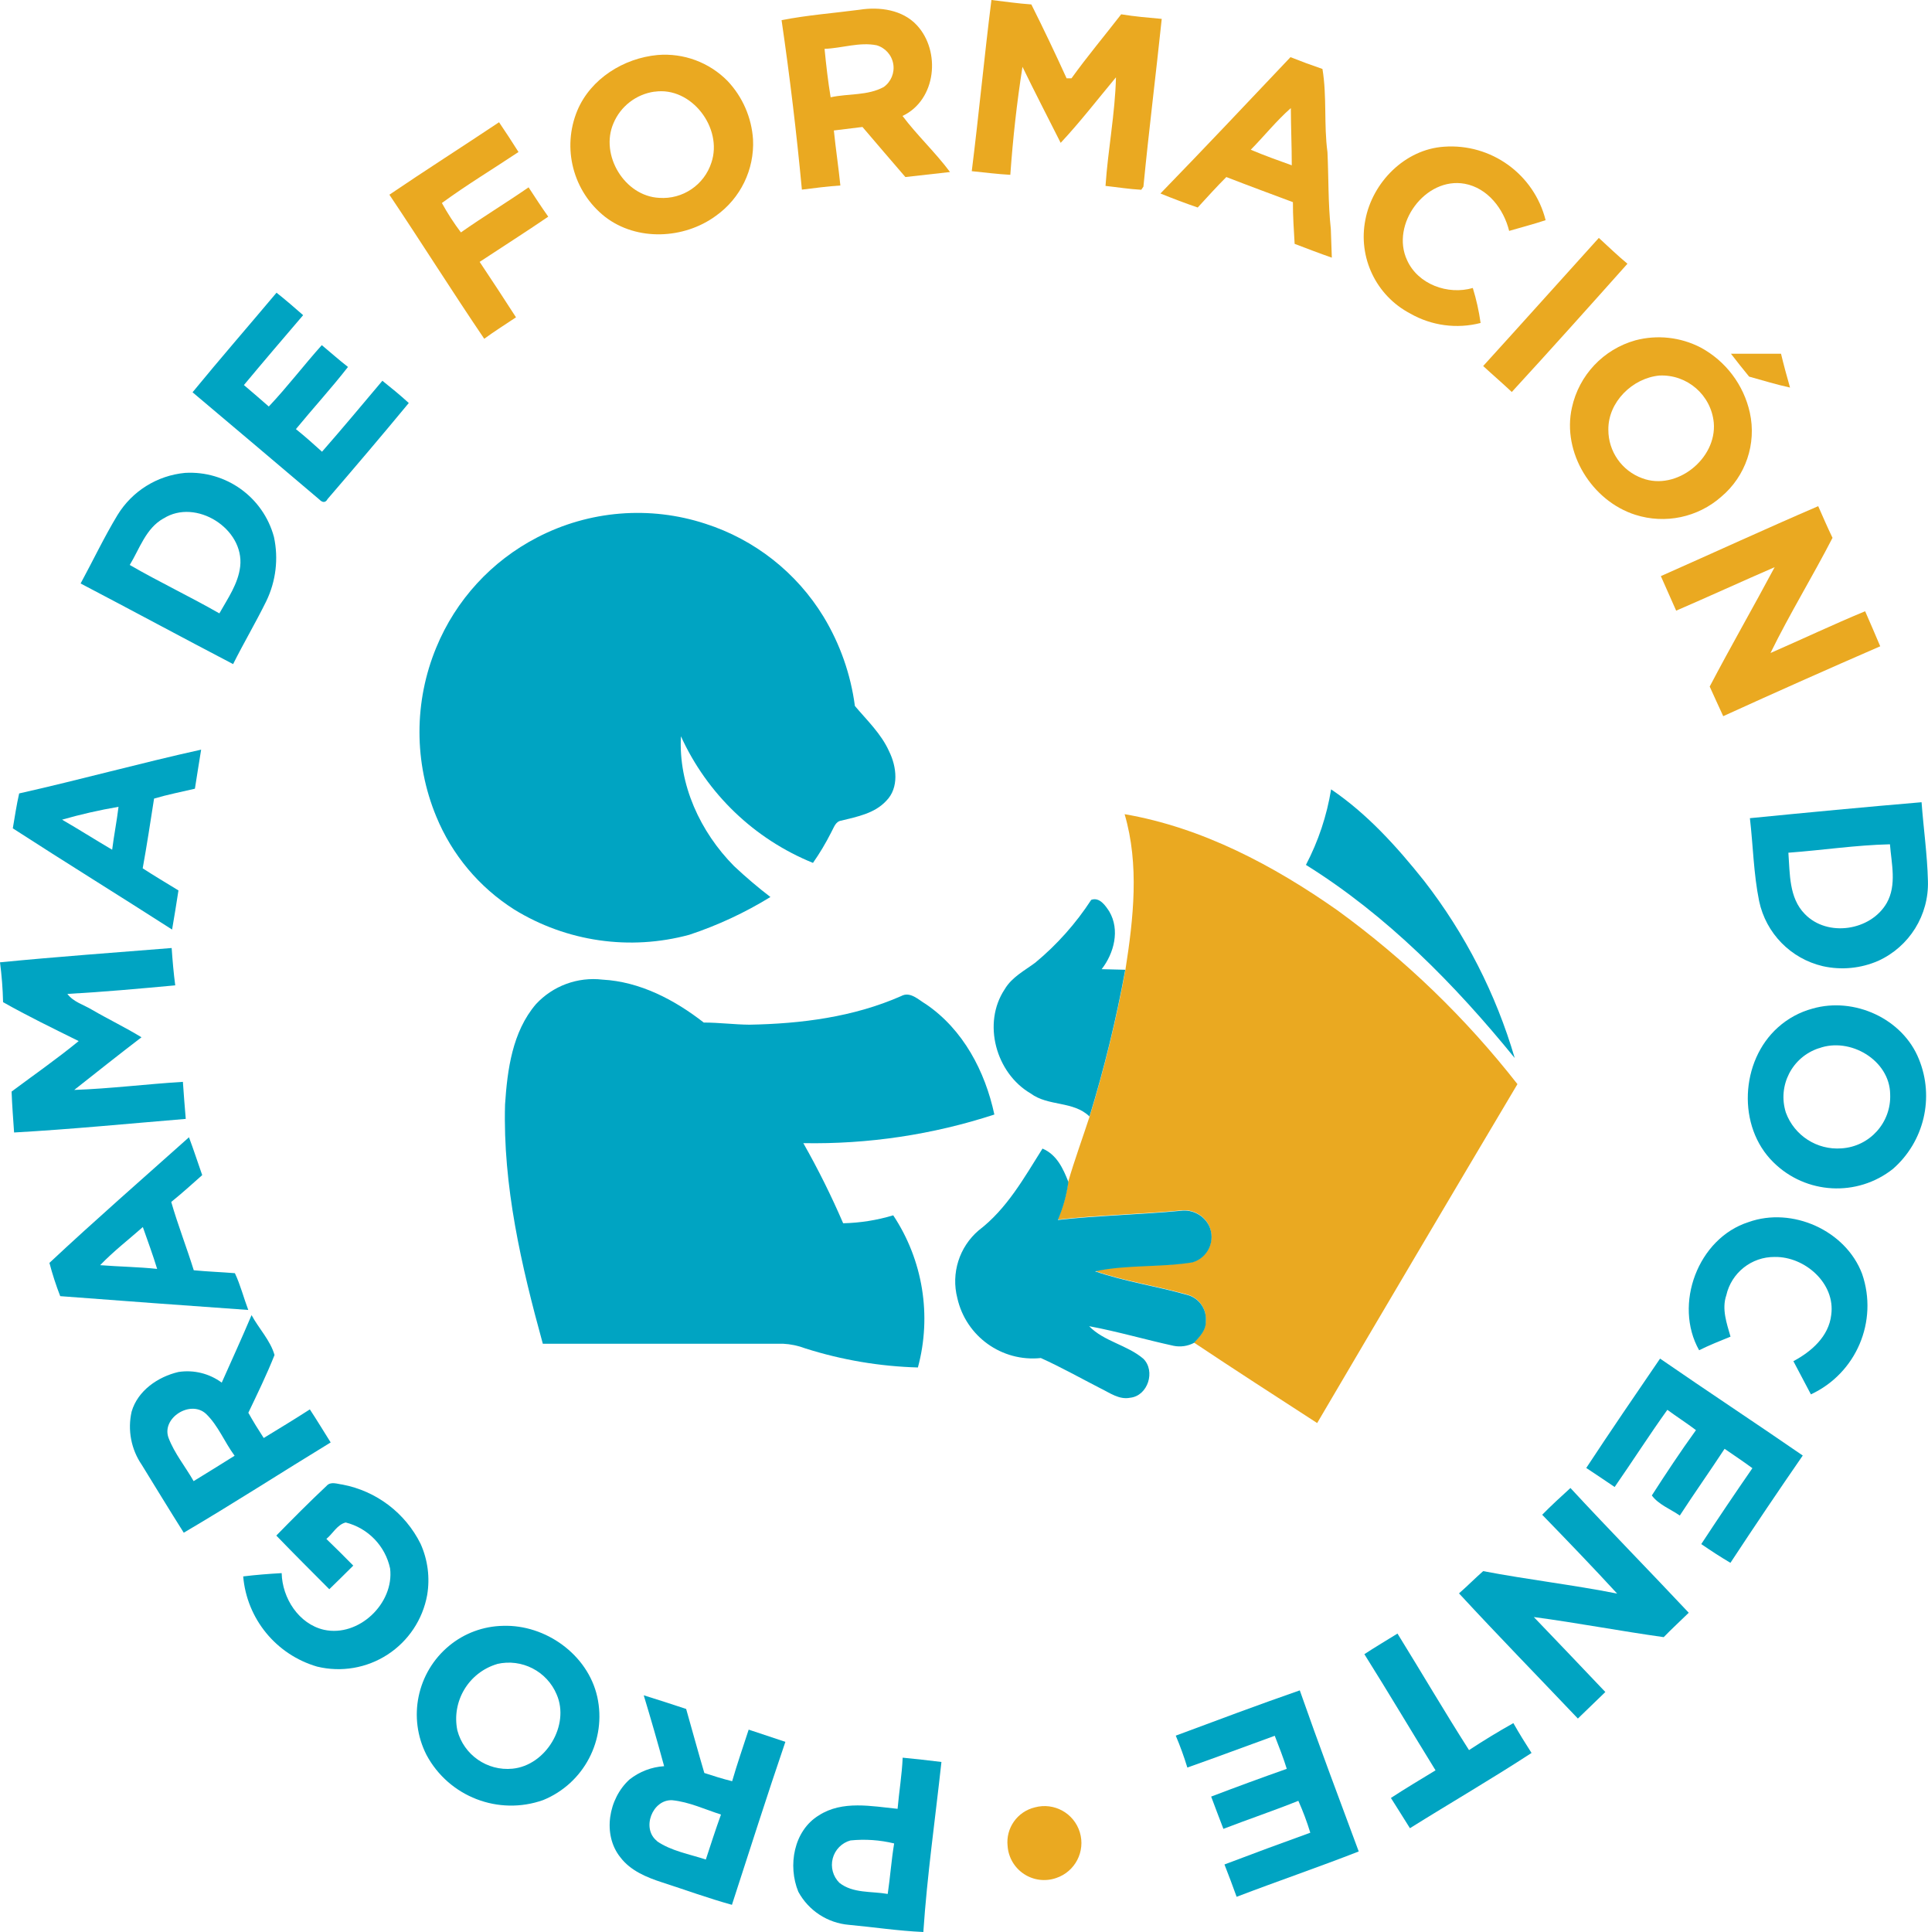
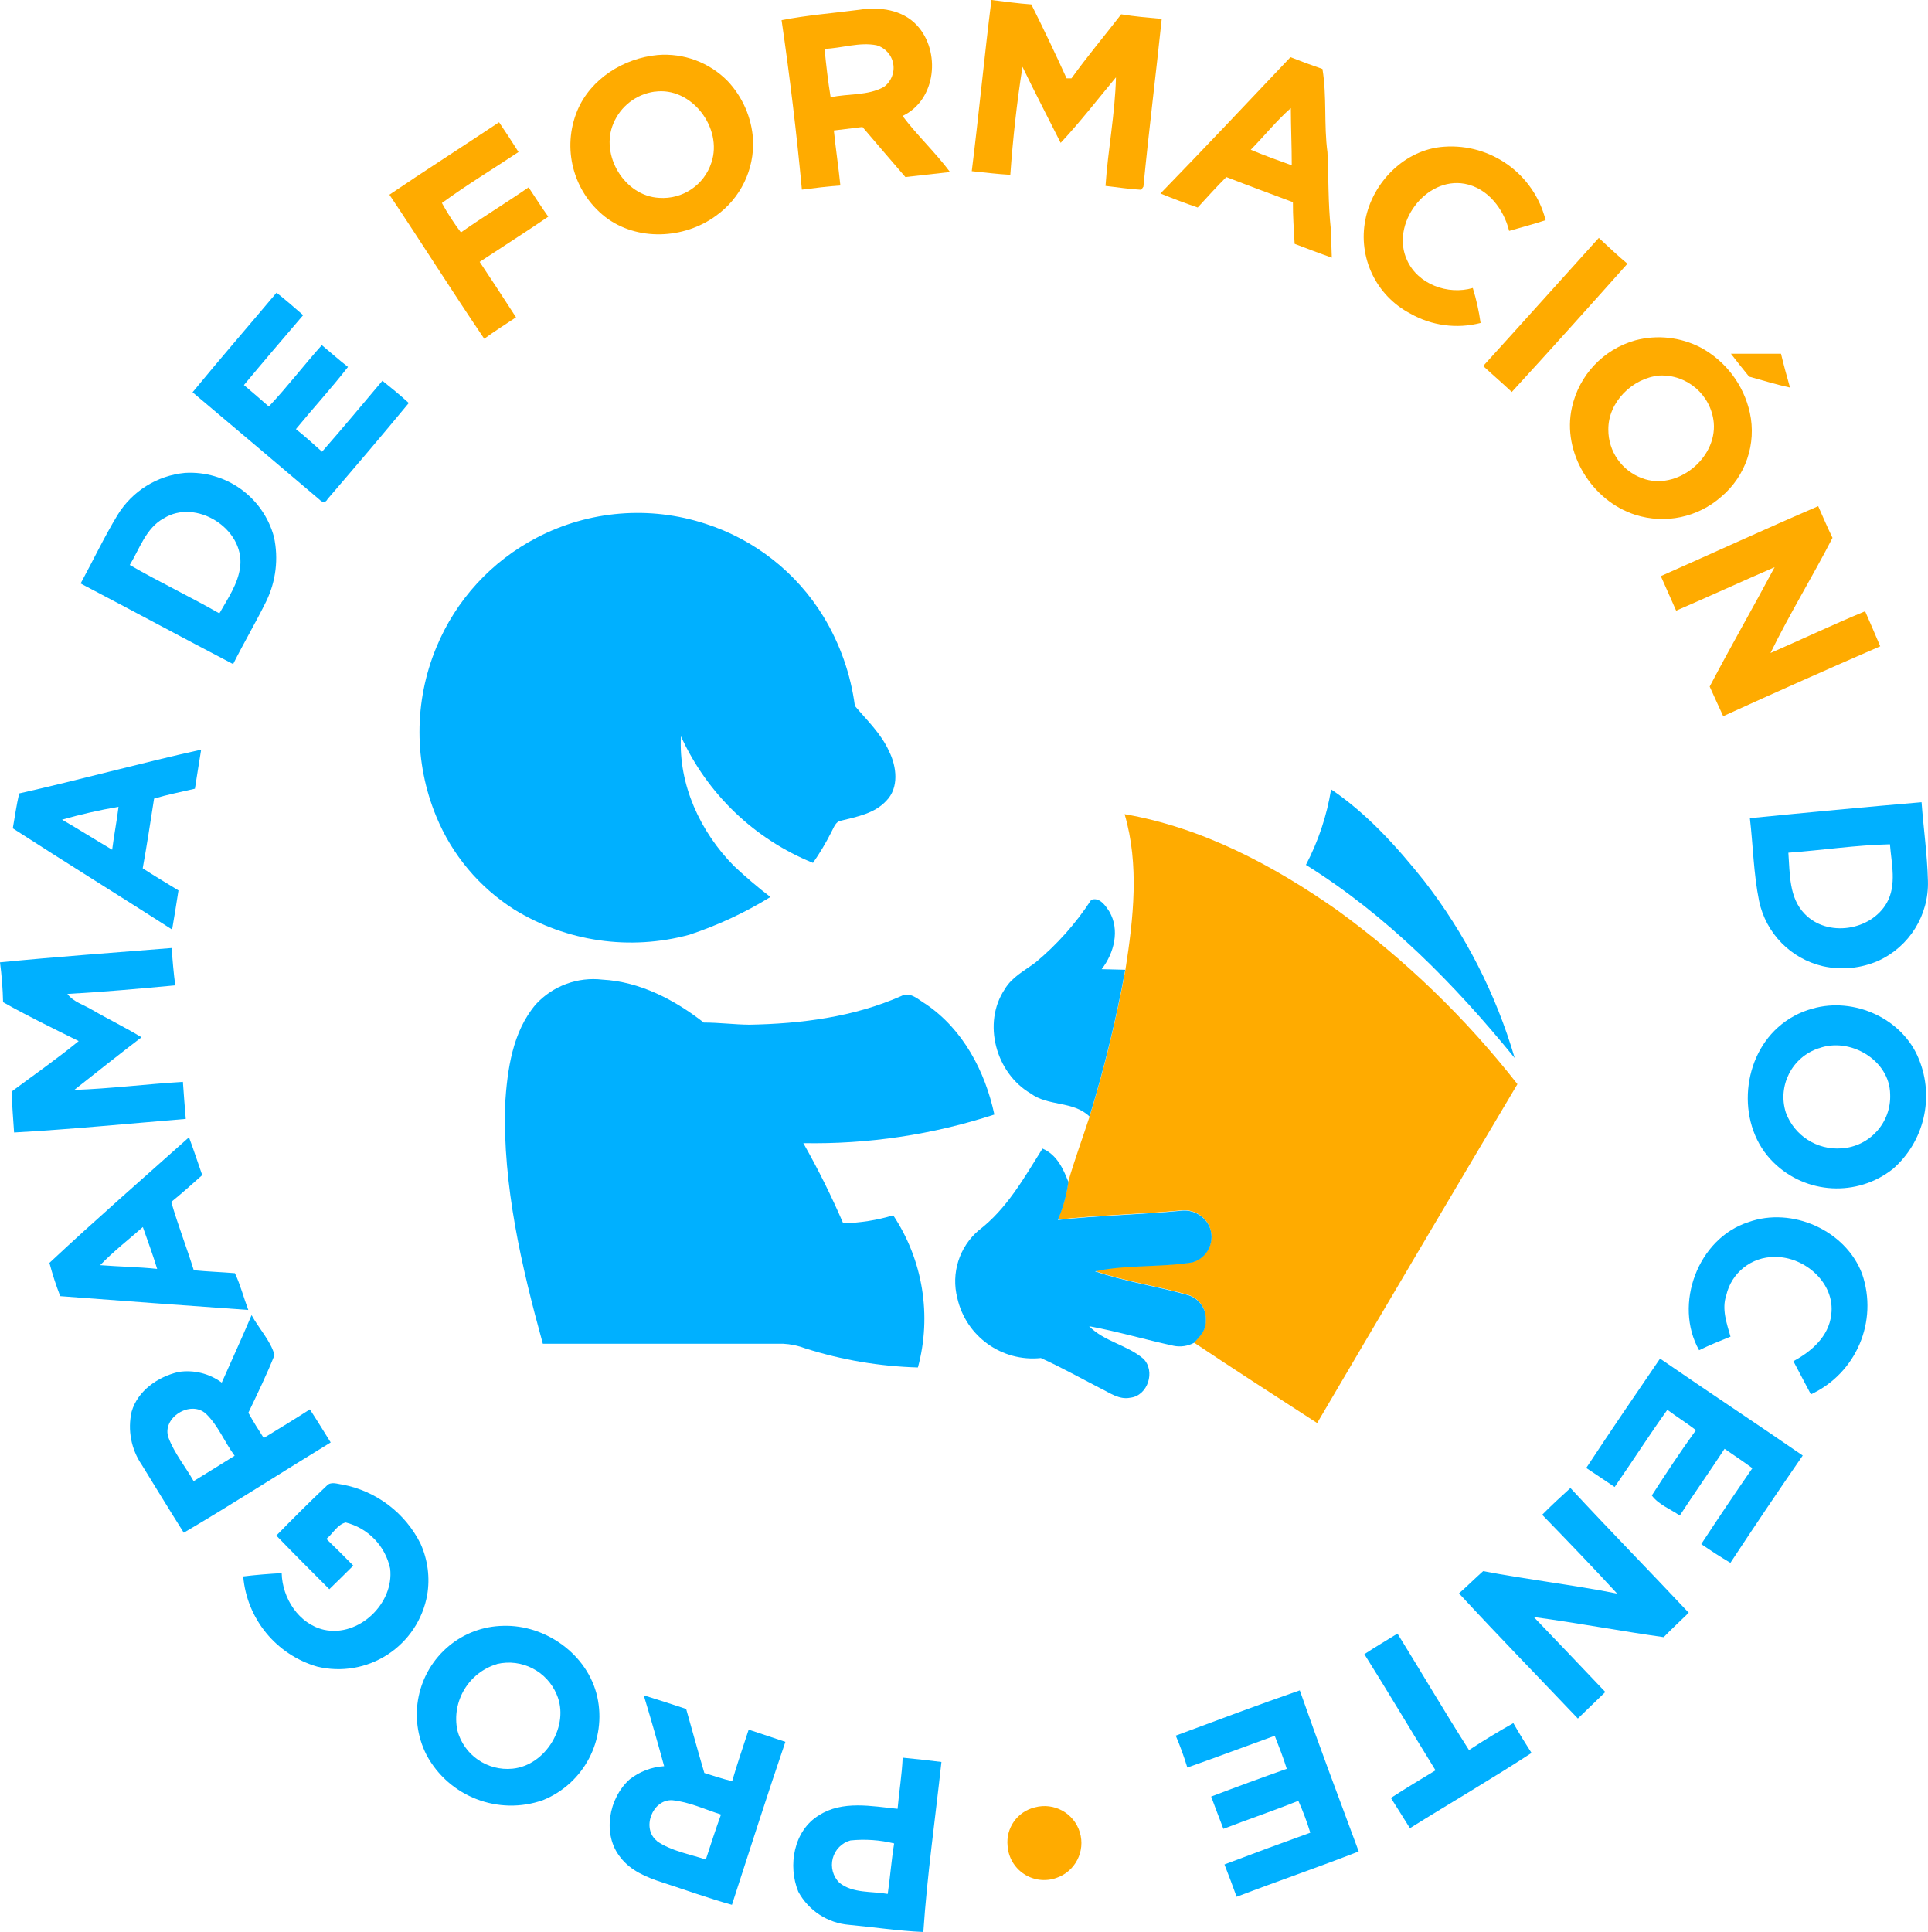
<svg xmlns="http://www.w3.org/2000/svg" viewBox="0 0 269.49 270.09">
  <defs>
-     <style>.cls-1{fill:#eaa921;}.cls-2{fill:#00a4c2;}</style>
+     <style>.cls-1{fill:#ffab00;}.cls-2{fill:#00b0ff;}</style>
  </defs>
  <g id="Layer_2" data-name="Layer 2">
    <g id="Layer_1-2" data-name="Layer 1">
      <path class="cls-1" d="M135.86,23.93c1-8,1.75-16,2.75-23.93,1.86.22,3.71.49,5.58.62,1.71,3.41,3.35,6.86,4.93,10.33h.68C152,7.89,154.43,5,156.75,2c1.88.31,3.78.47,5.67.64-.82,7.82-1.8,15.63-2.56,23.45l-.3.44c-1.69-.09-3.35-.36-5-.54.34-5.07,1.34-10.1,1.46-15.18-2.56,3.07-5,6.24-7.73,9.16-1.78-3.54-3.61-7.06-5.34-10.63-.79,5-1.34,10.05-1.7,15.1C139.43,24.34,137.65,24.11,135.86,23.93Z" />
      <path class="cls-1" d="M120.18,1.36c2.79-.44,6,0,8,2.16,3.38,3.63,2.74,10.45-2,12.69,2.06,2.74,4.59,5.08,6.64,7.84l-6.24.7c-2-2.34-4-4.63-6-7l-4,.49c.26,2.57.65,5.12.91,7.69-1.8.12-3.59.36-5.38.58Q111,14.67,109.27,2.82C112.87,2.11,116.54,1.84,120.18,1.36Zm-4.9,5.47c.22,2.26.48,4.53.85,6.77,2.46-.54,5.16-.2,7.43-1.44a3.29,3.29,0,0,0-1-5.83C120.16,5.85,117.71,6.74,115.28,6.83Z" />
      <path class="cls-1" d="M91.93,7.69a12.29,12.29,0,0,1,9.79,3.63,13.16,13.16,0,0,1,3.56,8.17,12.37,12.37,0,0,1-5.19,10.68c-4.45,3.27-11.05,3.58-15.5.14a12.71,12.71,0,0,1-3.87-14.87C82.59,11,87.2,8.13,91.93,7.69Zm-.42,5.12a7.33,7.33,0,0,0-5.75,4.44c-1.9,4.42,1.55,10.17,6.4,10.41a7.13,7.13,0,0,0,7.3-4.93C101.09,17.91,96.68,12.06,91.51,12.82Z" />
      <path class="cls-1" d="M162.24,27.05c6.12-6.3,12.14-12.68,18.18-19.06,1.48.59,3,1.15,4.47,1.65.64,3.84.18,7.78.7,11.64.17,3.58.08,7.18.47,10.74.05,1.34.09,2.69.14,4-1.75-.61-3.47-1.27-5.2-1.93-.11-1.94-.25-3.88-.24-5.83-3.1-1.16-6.22-2.31-9.31-3.51-1.38,1.38-2.68,2.82-4,4.26C165.71,28.41,164,27.77,162.24,27.05Zm12.62-6.12c1.89.8,3.81,1.49,5.74,2.18,0-2.65-.12-5.3-.13-8C178.43,16.91,176.77,19,174.87,20.93Z" />
      <path class="cls-1" d="M54.44,27.22c5.07-3.44,10.24-6.73,15.33-10.13.92,1.37,1.84,2.75,2.72,4.16-3.57,2.38-7.25,4.6-10.71,7.13a33.19,33.19,0,0,0,2.66,4.11c3.1-2.18,6.34-4.14,9.46-6.3.9,1.38,1.8,2.76,2.75,4.1-3.16,2.16-6.4,4.21-9.59,6.32q2.57,3.85,5.08,7.75c-1.48,1-3,1.94-4.44,3C63.18,40.69,58.91,33.89,54.44,27.22Z" />
      <path class="cls-1" d="M190.89,30.72c1-5.24,5.53-9.85,11-10.21a13.63,13.63,0,0,1,14.2,10.27c-1.68.56-3.39,1-5.1,1.5-.75-3.07-3-6-6.21-6.59-5.5-1-10.4,5.68-8.06,10.68,1.52,3.39,5.72,4.9,9.19,3.89A31.19,31.19,0,0,1,207,45.15a13.17,13.17,0,0,1-9.84-1.32A12.13,12.13,0,0,1,190.89,30.72Z" />
      <path class="cls-1" d="M223.53,33.26c1.32,1.21,2.61,2.46,4,3.61-5.35,6-10.72,12-16.17,17.93-1.3-1.23-2.67-2.4-4-3.63C212.78,45.21,218.14,39.22,223.53,33.26Z" />
      <path class="cls-1" d="M228.63,47.58a12.76,12.76,0,0,1,9.13,1,13.72,13.72,0,0,1,6.88,9.1,12,12,0,0,1-4,11.77,12.44,12.44,0,0,1-12,2.52c-6.08-1.93-10.29-8.7-8.87-15A12.54,12.54,0,0,1,228.63,47.58ZM232,52.5c-3.76.35-7.18,3.7-7.14,7.56a7.2,7.2,0,0,0,4.74,6.8c4.79,1.8,10.44-2.74,10-7.77A7.3,7.3,0,0,0,232,52.5Z" />
      <path class="cls-1" d="M242,49.45c2.32,0,4.64,0,7,0,.38,1.58.81,3.16,1.26,4.73-1.93-.42-3.81-1-5.72-1.53C243.67,51.59,242.83,50.53,242,49.45Z" />
      <path class="cls-1" d="M232.2,80.54c7.34-3.25,14.64-6.61,22-9.78.65,1.48,1.31,3,2,4.43-2.79,5.42-6,10.64-8.67,16.1,4.42-1.93,8.79-4,13.23-5.84.7,1.63,1.43,3.25,2.11,4.9q-11,4.78-21.95,9.77c-.64-1.37-1.26-2.76-1.89-4.14,2.94-5.61,6.1-11.1,9.08-16.69-4.61,2-9.16,4.09-13.77,6.08C233.63,83.77,232.92,82.15,232.2,80.54Z" />
      <path class="cls-1" d="M157.23,113.82c10.85,1.87,20.82,7.17,29.75,13.44a125.81,125.81,0,0,1,25.17,24.3q-14.06,23.66-28,47.38c-5.76-3.73-11.53-7.45-17.24-11.26.79-.82,1.71-1.74,1.65-3a3.5,3.5,0,0,0-2.64-3.72c-4.25-1.2-8.66-1.84-12.84-3.28,4.47-1,9.1-.52,13.61-1.25a3.7,3.7,0,0,0,2.34-5.1,3.86,3.86,0,0,0-4-2.11c-5.71.54-11.45.64-17.15,1.28a20.4,20.4,0,0,0,1.47-5.32c.9-3.08,2-6.07,3-9.14a180.8,180.8,0,0,0,5-20.51C158.46,128.41,159.31,120.9,157.23,113.82Z" />
      <path class="cls-1" d="M144.67,252.67a5.16,5.16,0,0,1,3,9.87,5.12,5.12,0,0,1-6.8-4.47A5,5,0,0,1,144.67,252.67Z" />
      <path class="cls-2" d="M38.66,40.92c1.27,1,2.5,2.07,3.72,3.14-2.77,3.24-5.55,6.49-8.28,9.77,1.17,1,2.35,2,3.48,3,2.6-2.75,4.89-5.77,7.41-8.58,1.21,1,2.41,2.08,3.66,3.05-2.34,3-4.88,5.77-7.28,8.69,1.25,1,2.46,2.08,3.65,3.16,2.86-3.26,5.64-6.6,8.44-9.92,1.25,1,2.48,2,3.69,3.11-3.73,4.52-7.55,9-11.35,13.42-.3.58-.75.49-1.14.08-5.91-5-11.79-10-17.74-15C30.77,50.15,34.75,45.57,38.66,40.92Z" />
      <path class="cls-2" d="M25.85,66.11A12.14,12.14,0,0,1,38.3,75.06a13.88,13.88,0,0,1-1.08,9c-1.48,3-3.15,5.82-4.63,8.78-7.13-3.72-14.19-7.54-21.32-11.27C13,78.38,14.56,75.09,16.43,72A12.43,12.43,0,0,1,25.85,66.11Zm-3,6.37c-2.46,1.38-3.33,4.23-4.71,6.5,4.11,2.38,8.41,4.41,12.53,6.77,1.17-2.08,2.63-4.14,2.91-6.56C34.18,73.9,27.37,69.62,22.87,72.48Z" />
      <path class="cls-2" d="M75.09,75.14a30.45,30.45,0,0,1,23.54-1.92,30.14,30.14,0,0,1,16.51,13,32.2,32.2,0,0,1,4.38,12.47c1.68,2,3.68,3.88,4.78,6.34,1.06,2.13,1.43,5.11-.41,6.94-1.62,1.75-4.05,2.2-6.26,2.75-.84.11-1.05,1-1.42,1.64a34.56,34.56,0,0,1-2.55,4.27,34.54,34.54,0,0,1-18.46-17.7c-.36,6.77,2.71,13.38,7.42,18.14a66.27,66.27,0,0,0,5.09,4.33,54.17,54.17,0,0,1-11.34,5.28,31.14,31.14,0,0,1-24.49-3.54,28,28,0,0,1-10.89-13,30.9,30.9,0,0,1,0-23.61A30.28,30.28,0,0,1,75.09,75.14Z" />
      <path class="cls-2" d="M2.68,110.92c8.51-1.91,16.93-4.24,25.44-6.12-.28,1.82-.6,3.64-.87,5.46-1.9.45-3.83.82-5.71,1.38-.51,3.25-1,6.51-1.59,9.75,1.63,1.06,3.3,2.05,5,3.09q-.42,2.74-.89,5.47c-7.4-4.75-14.88-9.37-22.27-14.15C2.07,114.17,2.31,112.53,2.68,110.92Zm6,3.67c2.34,1.35,4.63,2.81,7,4.2.25-2,.65-4,.89-6A74,74,0,0,0,8.67,114.59Z" />
      <path class="cls-2" d="M186.1,110.35c5.05,3.42,9.18,8,13,12.79a74.68,74.68,0,0,1,12.67,24.77c-8.39-10.31-17.87-19.94-29.19-27A34.79,34.79,0,0,0,186.1,110.35Z" />
      <path class="cls-2" d="M244.65,114.38c8-.79,16-1.55,24-2.23.27,3.66.8,7.32.89,11a11.88,11.88,0,0,1-6.94,11.17,12.56,12.56,0,0,1-7.75.75,11.86,11.86,0,0,1-8.91-9.1C245.16,122.13,245.1,118.23,244.65,114.38Zm5.38,4.83c.22,2.93.07,6.3,2.29,8.56,3.16,3.29,9.24,2.36,11.47-1.55,1.41-2.51.65-5.49.44-8.19C259.47,118.14,254.76,118.86,250,119.21Z" />
      <path class="cls-2" d="M152.56,125.8c1.16-.43,2,.81,2.53,1.63,1.51,2.57.67,5.82-1.07,8.06l3.3.08a180.8,180.8,0,0,1-5,20.51c-2.27-2.2-5.75-1.38-8.23-3.22-4.85-2.83-6.79-9.82-3.62-14.57,1-1.7,2.77-2.59,4.28-3.72A39.09,39.09,0,0,0,152.56,125.8Z" />
      <path class="cls-2" d="M0,134.53c8-.78,16-1.36,24-2,.12,1.75.27,3.49.5,5.22-5,.46-10,.92-15.08,1.2.85,1.13,2.28,1.51,3.44,2.21,2.28,1.33,4.67,2.47,6.92,3.85-3.16,2.42-6.28,4.89-9.4,7.36,5.07-.18,10.12-.82,15.19-1.13.11,1.73.26,3.45.4,5.18-8,.66-16,1.45-24,1.9-.13-1.91-.28-3.81-.35-5.72C4.77,150.25,8,148,11,145.54c-3.55-1.76-7.13-3.49-10.57-5.44C.39,138.23.24,136.38,0,134.53Z" />
      <path class="cls-2" d="M74.92,140.39a10.93,10.93,0,0,1,9.31-3.44c5.25.28,10.1,2.83,14.16,6,2.13,0,4.25.28,6.38.3,7.22-.13,14.55-1.06,21.22-4,1.27-.7,2.43.53,3.46,1.13,5.2,3.53,8.28,9.39,9.57,15.43a81.24,81.24,0,0,1-26.71,4,113.67,113.67,0,0,1,5.57,11.2,26.26,26.26,0,0,0,7-1.11,26.15,26.15,0,0,1,3.45,21.27,57.3,57.3,0,0,1-15.72-2.66,10.29,10.29,0,0,0-3.15-.66c-11.19,0-22.38,0-33.57,0-3-10.89-5.6-22.08-5.28-33.44C70.93,149.53,71.63,144.25,74.92,140.39Z" />
      <path class="cls-2" d="M253.41,141c5.81-1.67,12.6,1.39,14.87,7.07a13.57,13.57,0,0,1-3.63,15.34,12.62,12.62,0,0,1-16.71-.92c-5.11-5-4.63-14.16.63-18.86A11.82,11.82,0,0,1,253.41,141Zm.88,5.54a7.18,7.18,0,0,0-4.61,9,7.67,7.67,0,0,0,7.77,5,7.27,7.27,0,0,0,6.81-7.57C264.2,148.19,258.62,144.94,254.29,146.55Z" />
      <path class="cls-2" d="M6.91,176.55c6.41-6,13-11.74,19.51-17.56.66,1.75,1.23,3.53,1.85,5.29-1.42,1.27-2.85,2.55-4.33,3.75.93,3.22,2.15,6.34,3.15,9.55,1.91.19,3.83.25,5.75.41.78,1.65,1.22,3.43,1.87,5.14q-13.14-.93-26.29-1.93A42.87,42.87,0,0,1,6.91,176.55Zm7.12.32c2.64.21,5.3.24,7.94.52-.61-2-1.32-3.91-2-5.85C18,173.28,15.86,174.93,14,176.87Z" />
      <path class="cls-2" d="M136.83,172c3.94-3,6.35-7.35,8.92-11.43,2,.85,2.88,2.78,3.62,4.66a20.4,20.4,0,0,1-1.47,5.32c5.7-.63,11.44-.74,17.15-1.28a3.86,3.86,0,0,1,4,2.11,3.7,3.7,0,0,1-2.34,5.1c-4.51.73-9.14.29-13.61,1.25,4.18,1.44,8.59,2.08,12.84,3.28a3.5,3.5,0,0,1,2.64,3.72c.06,1.23-.86,2.15-1.65,3a4.29,4.29,0,0,1-2.86.41c-3.95-.86-7.82-2-11.8-2.74,2.06,2.13,5.32,2.62,7.58,4.55,1.73,1.72.64,5.18-1.83,5.45-1.55.32-2.87-.69-4.18-1.32-2.77-1.42-5.49-2.95-8.32-4.23a10.81,10.81,0,0,1-11.68-8.39A9.37,9.37,0,0,1,136.83,172Z" />
      <path class="cls-2" d="M244.45,170.85c6.09-2.19,13.6,1.15,15.89,7.24a13.67,13.67,0,0,1-7.16,16.84c-.81-1.55-1.64-3.09-2.45-4.64,2.52-1.34,4.95-3.46,5.29-6.47.61-4.41-3.69-8.17-7.9-8.1a6.88,6.88,0,0,0-6.77,5.36c-.66,1.93.06,3.92.59,5.78-1.48.6-3,1.21-4.39,1.9C233.94,182.35,237.39,173.11,244.45,170.85Z" />
      <path class="cls-2" d="M35.17,183.85c1,1.86,2.64,3.55,3.21,5.58-1.09,2.75-2.39,5.41-3.66,8.07.67,1.2,1.4,2.38,2.15,3.53,2.16-1.32,4.33-2.63,6.45-4,1,1.52,1.94,3.08,2.91,4.62-6.86,4.18-13.61,8.55-20.54,12.62-2-3.17-3.92-6.32-5.87-9.49a9.46,9.46,0,0,1-1.42-7.43c.85-2.94,3.68-4.88,6.55-5.55A8.1,8.1,0,0,1,31,193.29C32.4,190.14,33.84,187,35.17,183.85ZM23.56,201c.83,2.19,2.34,4,3.51,6.06,1.92-1.17,3.82-2.36,5.73-3.55-1.41-1.9-2.29-4.22-4-5.86C26.63,195.65,22.55,198.23,23.56,201Z" />
      <path class="cls-2" d="M221.77,205.22c3.38-5.14,6.85-10.21,10.32-15.29,6.62,4.57,13.35,9,19.95,13.55q-5.14,7.44-10.11,15c-1.4-.82-2.75-1.71-4.08-2.62q3.51-5.35,7.15-10.61c-1.27-.94-2.59-1.81-3.89-2.71-2.05,3.13-4.22,6.19-6.26,9.33-1.3-.9-3-1.55-3.91-2.81,2-3.1,4-6.13,6.17-9.13-1.32-1-2.67-1.86-4-2.84-2.54,3.54-4.88,7.21-7.37,10.79C224.44,207,223.11,206.1,221.77,205.22Z" />
      <path class="cls-2" d="M45.66,207.72c.57-.66,1.5-.26,2.22-.18a15.41,15.41,0,0,1,10.92,8.28,12.42,12.42,0,0,1,.92,7.17,12.61,12.61,0,0,1-15.38,10A14.41,14.41,0,0,1,34,220.38c1.79-.22,3.59-.36,5.38-.46.08,3.5,2.39,7.11,5.91,7.92,4.87,1.07,9.84-3.69,9.25-8.57a8.45,8.45,0,0,0-6.21-6.43c-1.17.29-1.8,1.56-2.7,2.3,1.27,1.22,2.52,2.47,3.76,3.73-1.11,1.1-2.22,2.21-3.35,3.3-2.48-2.49-5-5-7.41-7.5C40.93,212.32,43.23,210,45.66,207.72Z" />
      <path class="cls-2" d="M215.61,211.76c1.27-1.29,2.61-2.52,3.95-3.74,5.44,5.88,11.06,11.6,16.54,17.44-1.16,1.14-2.37,2.24-3.5,3.41-6.07-.85-12.09-2-18.16-2.81q5,5.21,10,10.48c-1.27,1.24-2.55,2.47-3.84,3.71-5.54-5.83-11.16-11.59-16.62-17.5,1.15-1,2.23-2.1,3.38-3.11,6.22,1.19,12.52,1.91,18.73,3.14C222.66,219.05,219.14,215.4,215.61,211.76Z" />
      <path class="cls-2" d="M70.32,227.29c5.94-.2,11.85,4,13.18,9.91a12.64,12.64,0,0,1-7.57,14.45,13.42,13.42,0,0,1-16.3-6.31,12.46,12.46,0,0,1,3.16-15.26A12.17,12.17,0,0,1,70.32,227.29Zm-.82,5.34a8,8,0,0,0-5.56,9.27,7.24,7.24,0,0,0,7.71,5.36c4.65-.45,8.05-6.06,6.18-10.37A7.26,7.26,0,0,0,69.5,232.62Z" />
      <path class="cls-2" d="M190.75,231.25c1.52-1,3.09-1.92,4.63-2.88,3.36,5.43,6.58,10.93,10,16.29,2-1.31,4.09-2.59,6.2-3.77.8,1.41,1.66,2.8,2.54,4.17-5.58,3.64-11.37,7-17,10.52-.9-1.41-1.76-2.84-2.66-4.23,2.05-1.34,4.15-2.59,6.24-3.86C197.37,242.1,194.13,236.63,190.75,231.25Z" />
      <path class="cls-2" d="M164.38,242.64c5.77-2.15,11.53-4.31,17.34-6.33,2.64,7.54,5.45,15,8.24,22.52-5.65,2.21-11.4,4.17-17.07,6.34-.55-1.52-1.1-3-1.7-4.52,4-1.52,8-3,12-4.44a38.29,38.29,0,0,0-1.67-4.46c-3.46,1.39-7,2.58-10.48,3.92-.59-1.49-1.13-3-1.71-4.51,3.51-1.34,7-2.62,10.57-3.88-.48-1.57-1.09-3.09-1.68-4.62-4.08,1.47-8.12,3-12.22,4.44C165.54,245.59,165,244.1,164.38,242.64Z" />
      <path class="cls-2" d="M90,237c2,.62,4,1.27,5.93,1.91.85,3,1.67,6,2.54,8.95,1.29.42,2.58.83,3.89,1.15.7-2.42,1.53-4.81,2.31-7.21l5.13,1.71c-2.58,7.56-5,15.18-7.47,22.78-3.29-.91-6.49-2.08-9.74-3.13-2.17-.7-4.43-1.63-5.85-3.5-2.57-3.19-1.66-8.25,1.28-10.9a8.7,8.7,0,0,1,4.83-1.85C91.95,243.6,91,240.3,90,237Zm1.84,20.39c2,1.38,4.54,1.81,6.84,2.57.69-2.11,1.37-4.21,2.12-6.29-2.25-.72-4.44-1.76-6.8-2C91.21,251.51,89.61,255.64,91.88,257.39Z" />
      <path class="cls-2" d="M126.2,245.72c1.81.18,3.61.37,5.42.6-.86,7.92-2,15.83-2.53,23.77-3.48-.15-6.93-.68-10.39-1a8.9,8.9,0,0,1-7.09-4.63c-1.49-3.63-.66-8.53,2.88-10.68,3.3-2.12,7.37-1.27,11-.91C125.7,250.45,126.1,248.1,126.2,245.72Zm-7.3,11.57a3.54,3.54,0,0,0-1.55,5.92c1.9,1.51,4.51,1.16,6.76,1.56.35-2.35.51-4.72.9-7.06A18.1,18.1,0,0,0,118.9,257.29Z" />
    </g>
  </g>
</svg>
